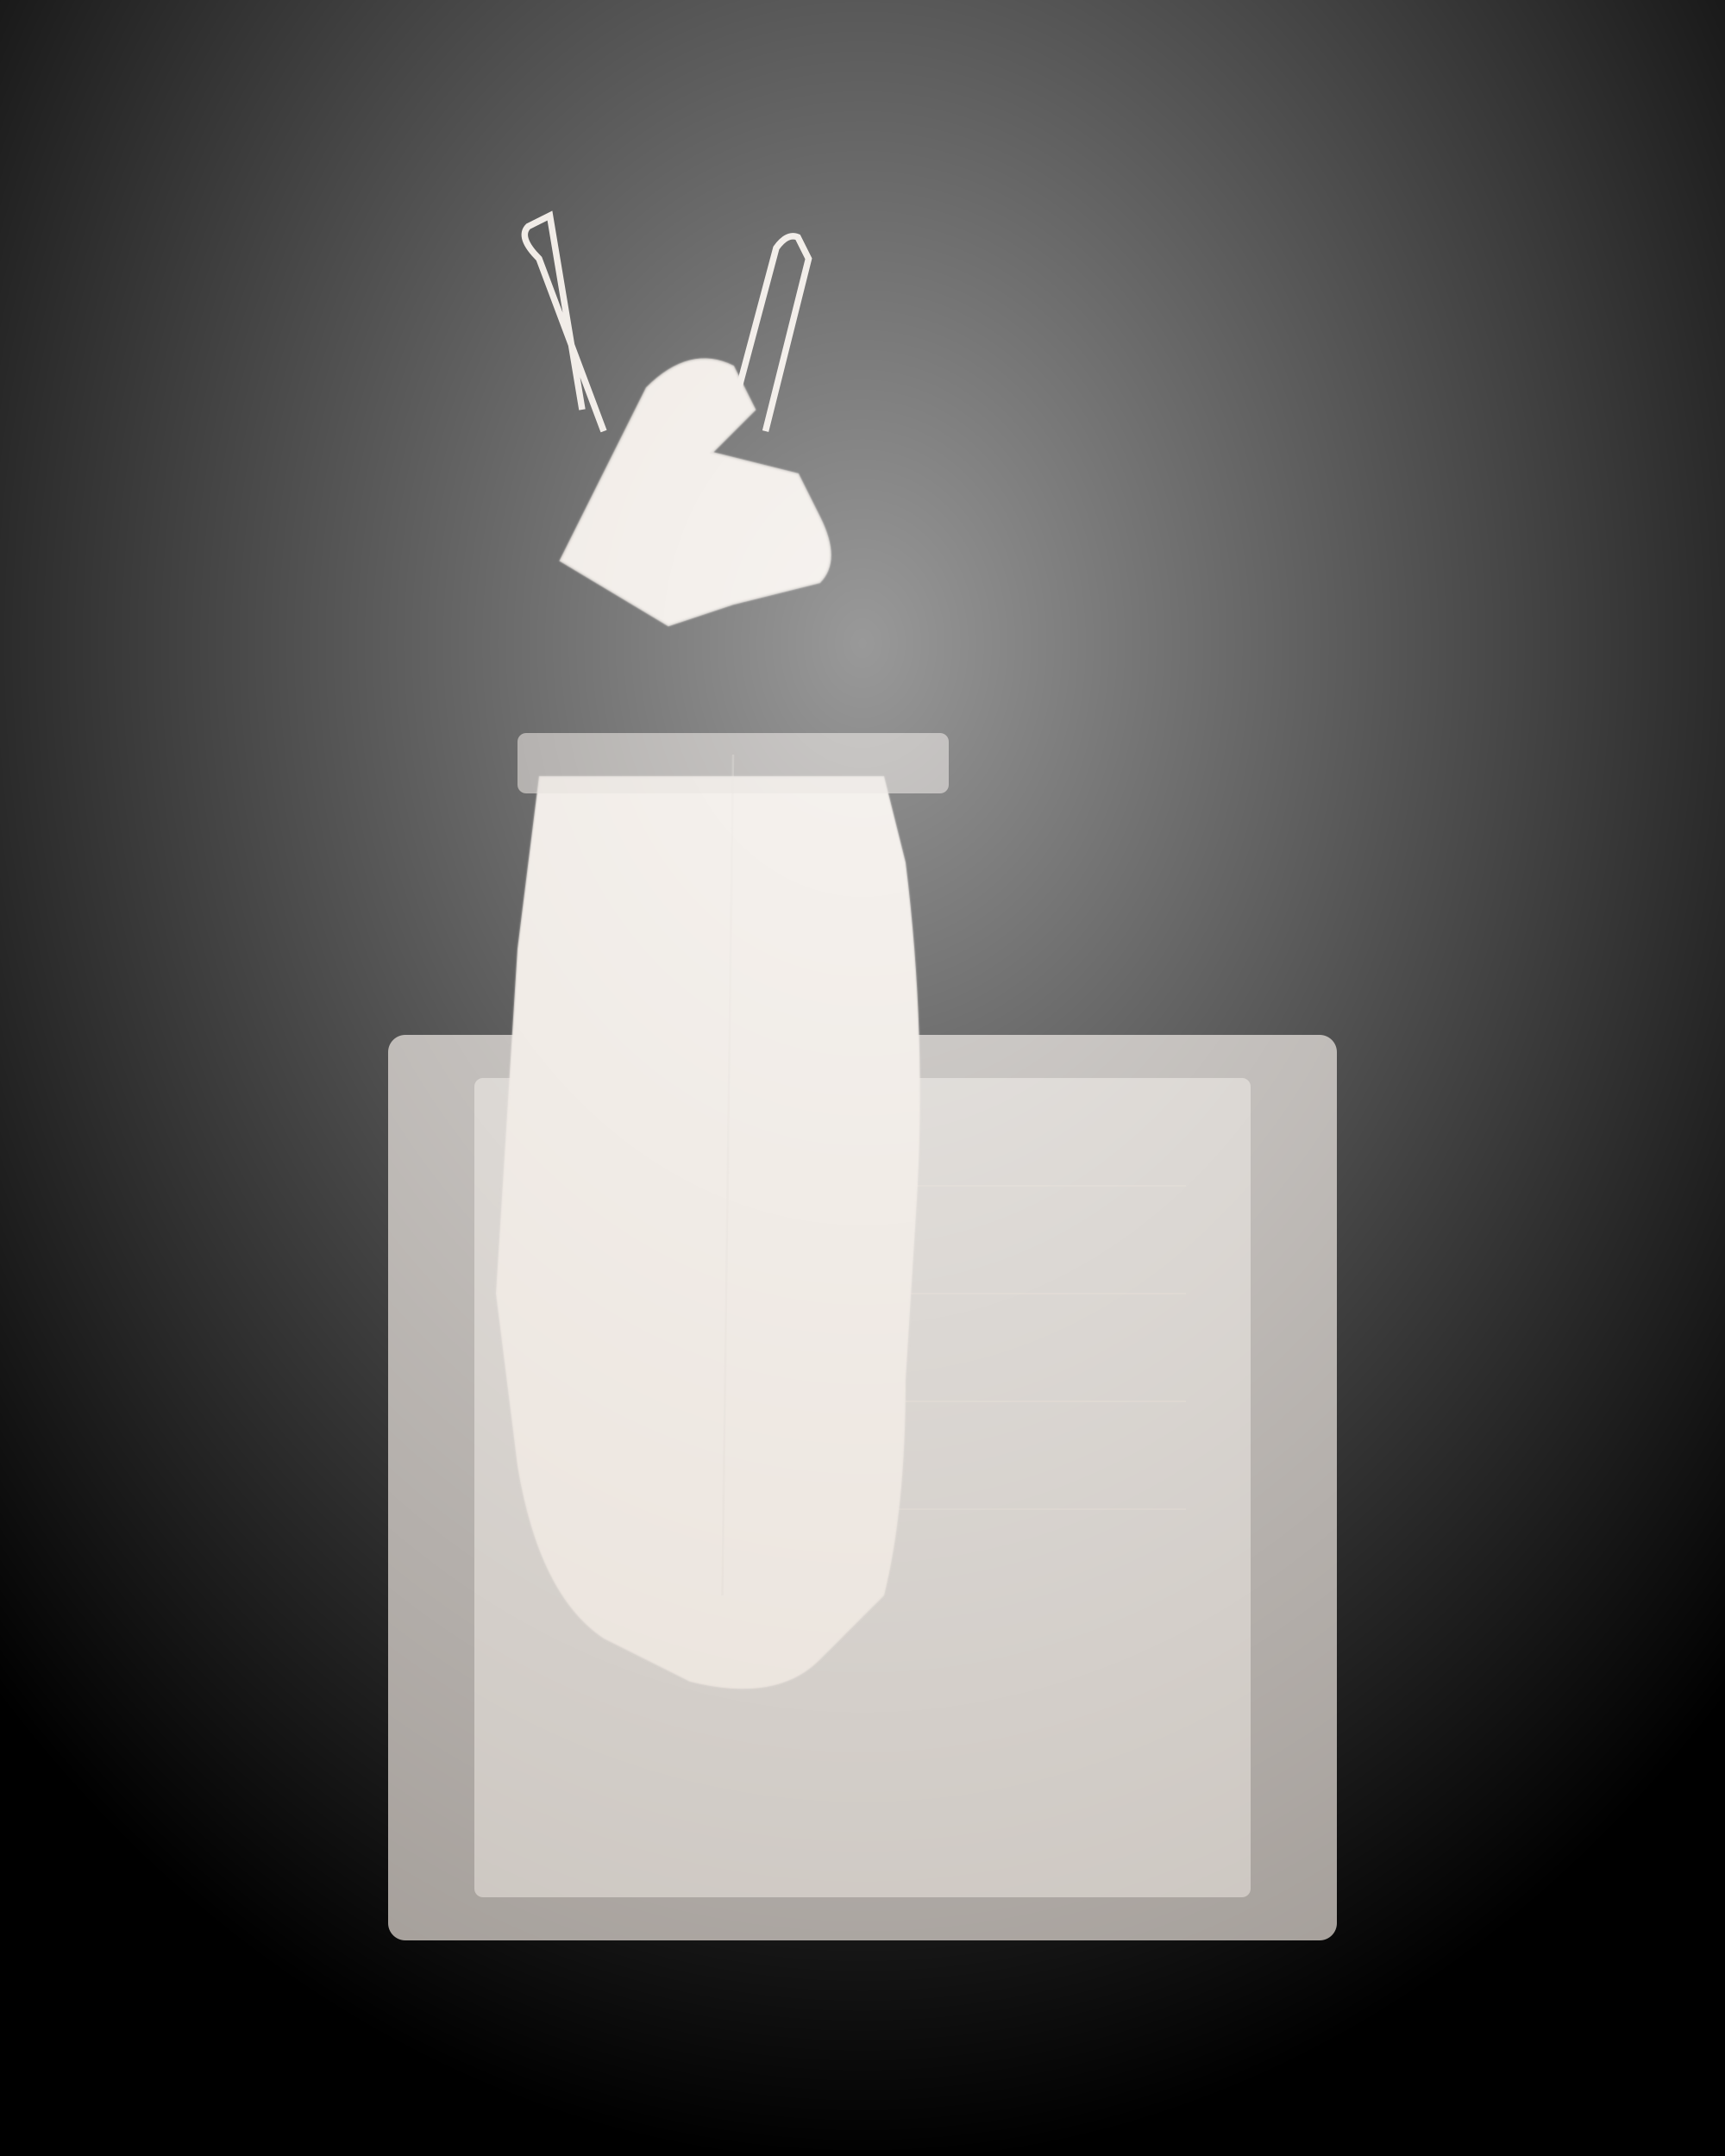
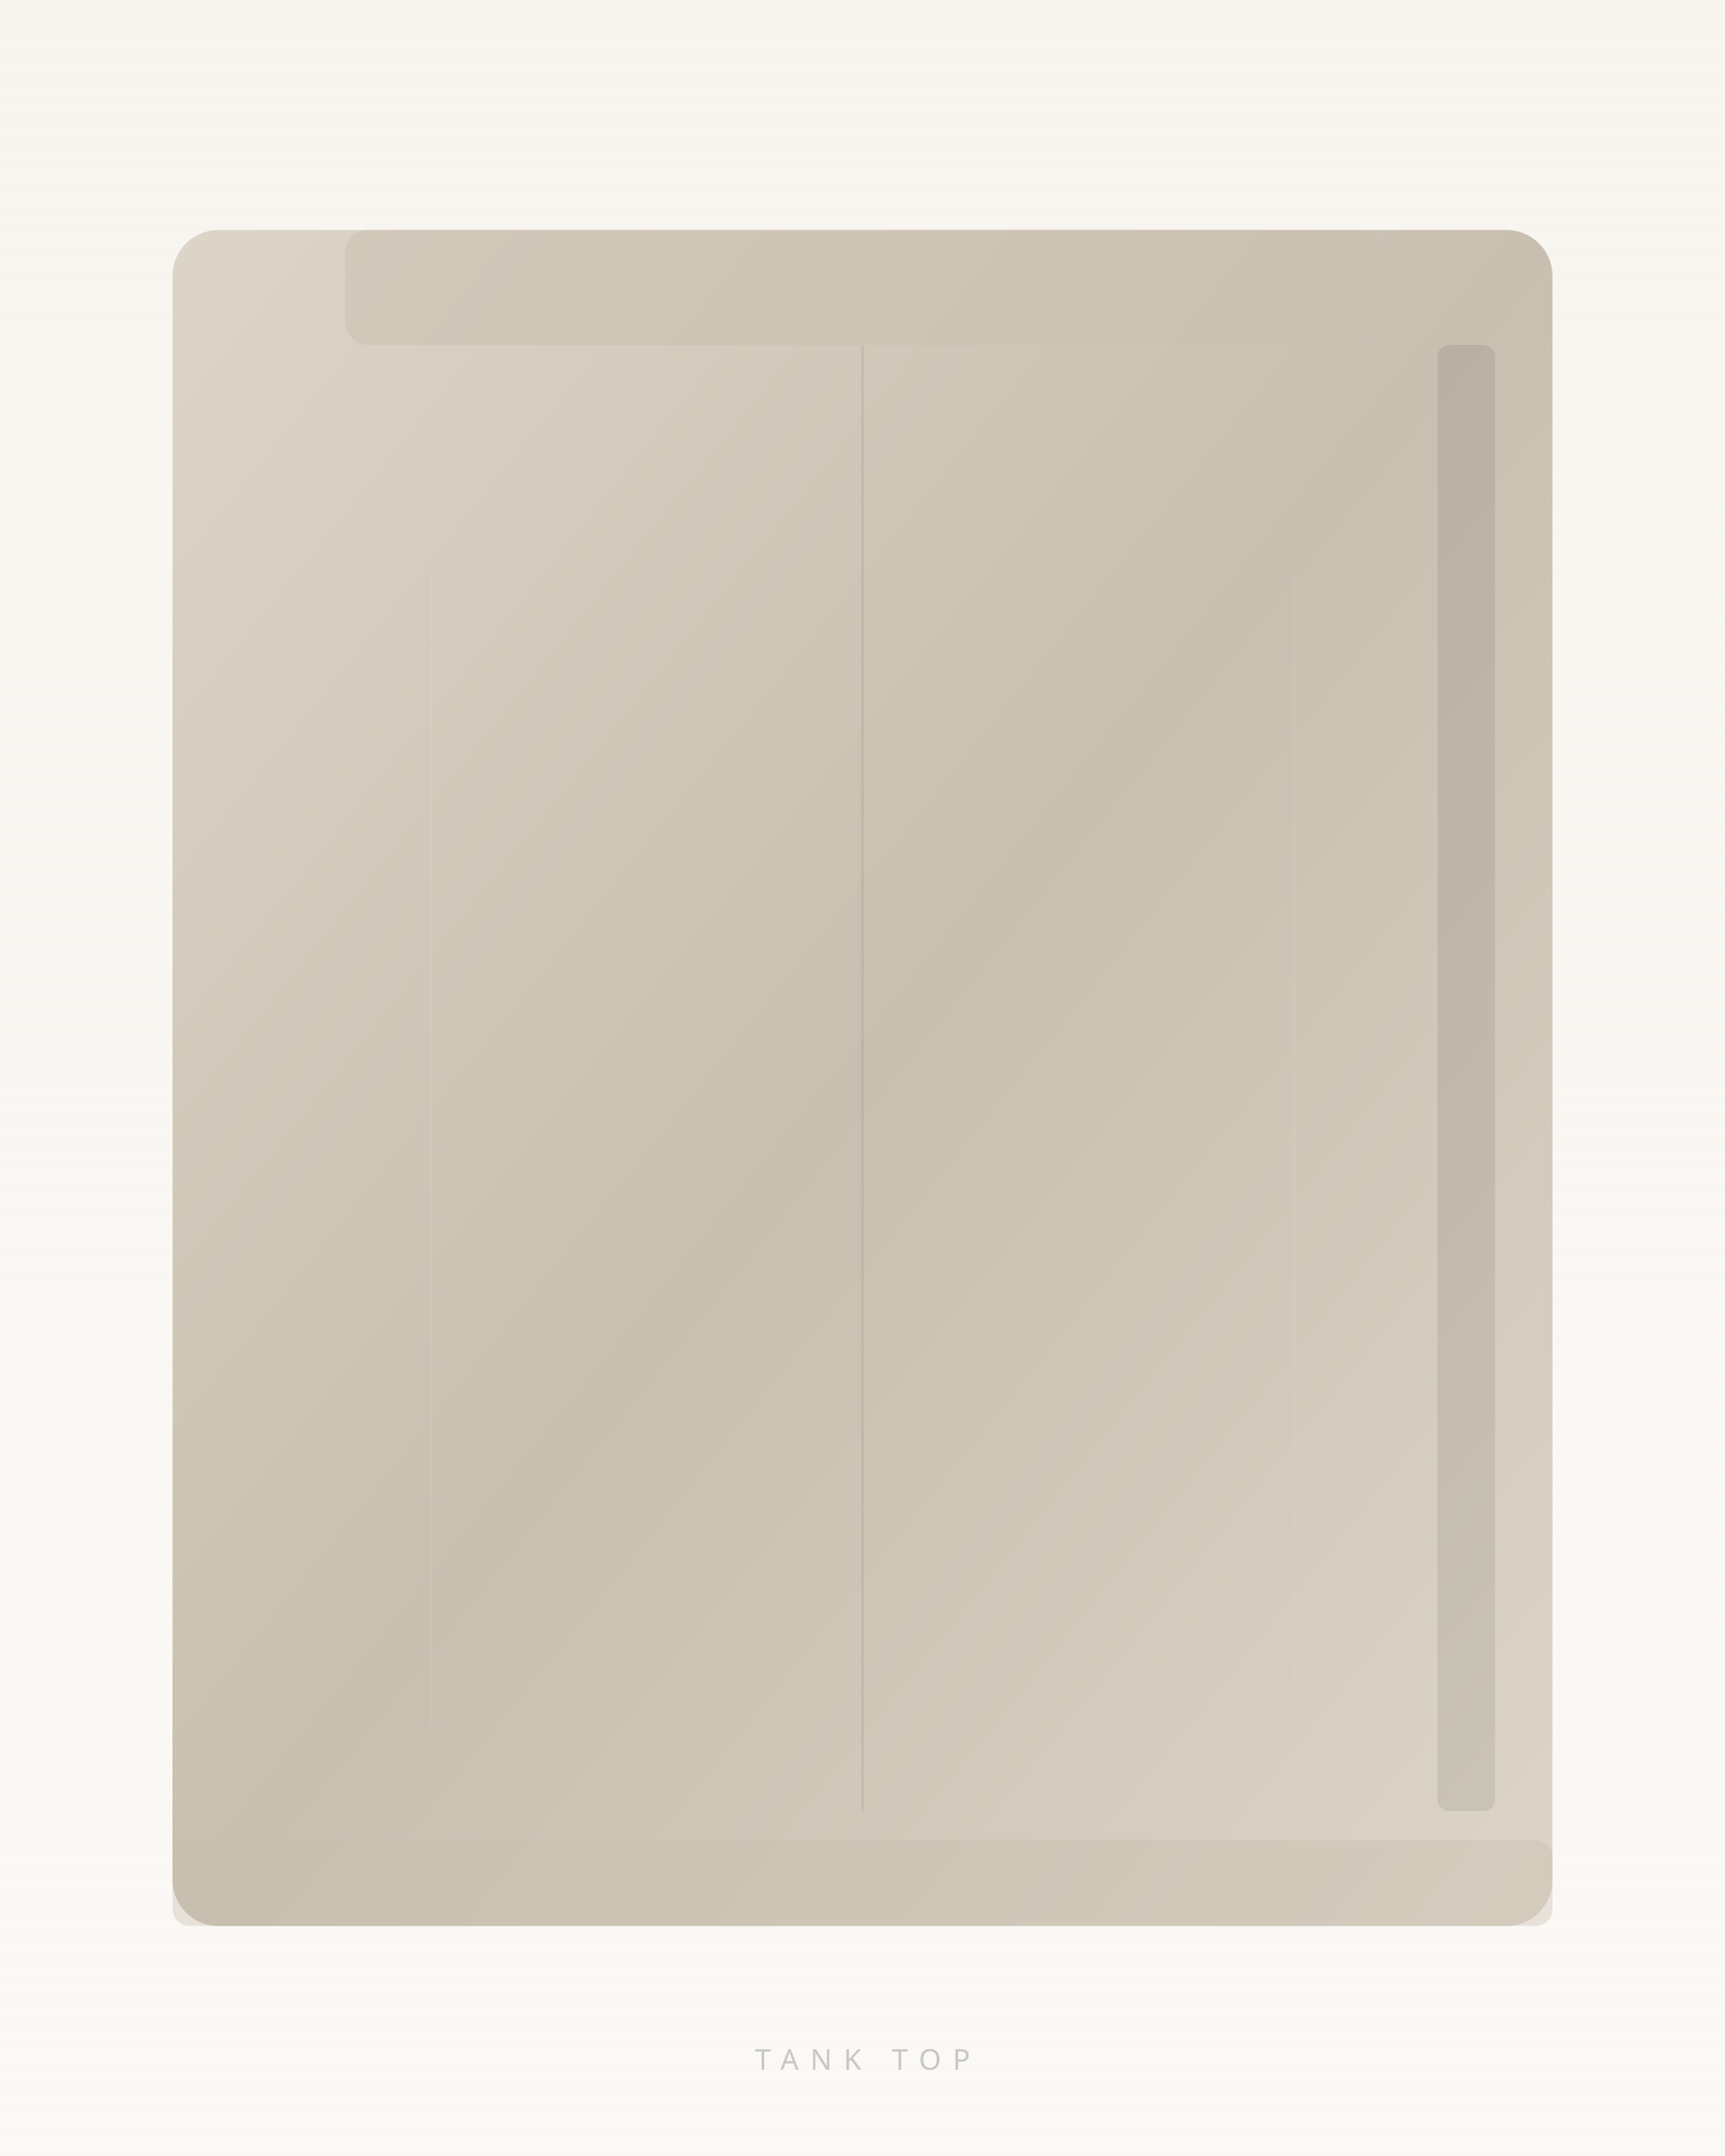
- <svg xmlns="http://www.w3.org/2000/svg" width="800" height="1000" viewBox="0 0 800 1000">
+ <svg xmlns="http://www.w3.org/2000/svg" width="600" height="750" viewBox="0 0 600 750">
  <defs>
-     <radialGradient id="light" cx="50%" cy="30%" r="70%">
-       <stop offset="0%" style="stop-color:#ffffff;stop-opacity:0.6" />
-       <stop offset="100%" style="stop-color:#ffffff;stop-opacity:0" />
-     </radialGradient>
-     <linearGradient id="fold1" x1="0%" y1="0%" x2="100%" y2="100%">
-       <stop offset="0%" style="stop-color:#e8e0d8" />
-       <stop offset="50%" style="stop-color:#d4ccc4" />
-       <stop offset="100%" style="stop-color:#e8e0d8" />
+     <linearGradient id="bg" x1="0" y1="0" x2="0" y2="1">
+       <stop offset="0%" stop-color="#f8f5f0" />
+       <stop offset="100%" stop-color="#f8f5f0" stop-opacity="0.6" />
    </linearGradient>
-     <linearGradient id="shadow" x1="0%" y1="0%" x2="0%" y2="100%">
-       <stop offset="0%" style="stop-color:rgba(0,0,0,0)" />
-       <stop offset="100%" style="stop-color:rgba(0,0,0,0.08)" />
+     <linearGradient id="fold" x1="0" y1="0" x2="1" y2="1">
+       <stop offset="0%" stop-color="#ddd5c8" />
+       <stop offset="50%" stop-color="#c8bfb0" />
+       <stop offset="100%" stop-color="#ddd5c8" />
    </linearGradient>
-     <filter id="soft">
-       <feGaussianBlur stdDeviation="0.5" />
-     </filter>
  </defs>
-   <rect width="800" height="1000" fill="undefined" />
-   <ellipse cx="400" cy="880" rx="260" ry="30" fill="rgba(0,0,0,0.06)" />
-   <rect x="180" y="480" width="440" height="420" rx="8" fill="#e8e0d8" opacity="0.7" />
-   <rect x="220" y="500" width="360" height="380" rx="4" fill="#f2ebe4" opacity="0.5" />
-   <line x1="250" y1="550" x2="550" y2="550" stroke="#e0d6cc" stroke-width="0.5" opacity="0.5" />
-   <line x1="250" y1="600" x2="550" y2="600" stroke="#e0d6cc" stroke-width="0.5" opacity="0.5" />
-   <line x1="250" y1="650" x2="550" y2="650" stroke="#e0d6cc" stroke-width="0.5" opacity="0.5" />
-   <line x1="250" y1="700" x2="550" y2="700" stroke="#e0d6cc" stroke-width="0.5" opacity="0.5" />
-   <path d="M260,260 L300,180 Q320,160 340,170 L350,190 L330,210 L370,220 L380,240 Q390,260 380,270 L340,280 L310,290 Z" fill="#e8e0d8" stroke="#d4ccc4" stroke-width="1" filter="url(#soft)" />
-   <path d="M280,200 L250,120 Q240,110 245,105 L255,100 L270,190" fill="none" stroke="#e8e0d8" stroke-width="3" />
-   <path d="M340,190 L360,115 Q365,108 370,110 L375,120 L355,200" fill="none" stroke="#e8e0d8" stroke-width="3" />
-   <path d="M250,360 L240,440 Q235,520 230,600 L240,680 Q250,740 280,760 L320,780 Q360,790 380,770 L410,740 Q420,700 420,640 L425,560 Q430,480 420,400 L410,360 Z" fill="#e8e0d8" filter="url(#soft)" />
-   <rect x="240" y="340" width="200" height="28" rx="4" fill="#d4ccc4" opacity="0.6" />
-   <line x1="340" y1="350" x2="335" y2="740" stroke="#d4ccc4" stroke-width="1" opacity="0.3" />
-   <rect width="800" height="1000" fill="url(#light)" />
+   <rect width="600" height="750" fill="url(#bg)" />
+   <rect x="60" y="80" width="480" height="590" rx="16" fill="url(#fold)" />
+   <rect x="120" y="80" width="360" height="40" rx="8" fill="#c8bfb0" opacity="0.5" />
+   <rect x="500" y="120" width="20" height="510" rx="4" fill="rgba(0,0,0,0.08)" />
+   <line x1="300" y1="120" x2="300" y2="630" stroke="rgba(0,0,0,0.06)" stroke-width="1" />
+   <line x1="150" y1="200" x2="150" y2="600" stroke="rgba(255,255,255,0.08)" stroke-width="0.5" />
+   <line x1="450" y1="200" x2="450" y2="600" stroke="rgba(255,255,255,0.08)" stroke-width="0.5" />
+   <rect x="60" y="640" width="480" height="30" rx="6" fill="#c8bfb0" opacity="0.4" />
+   <text x="300" y="720" text-anchor="middle" font-family="sans-serif" font-size="10" fill="rgba(0,0,0,0.2)" letter-spacing="4">TANK TOP</text>
</svg>
